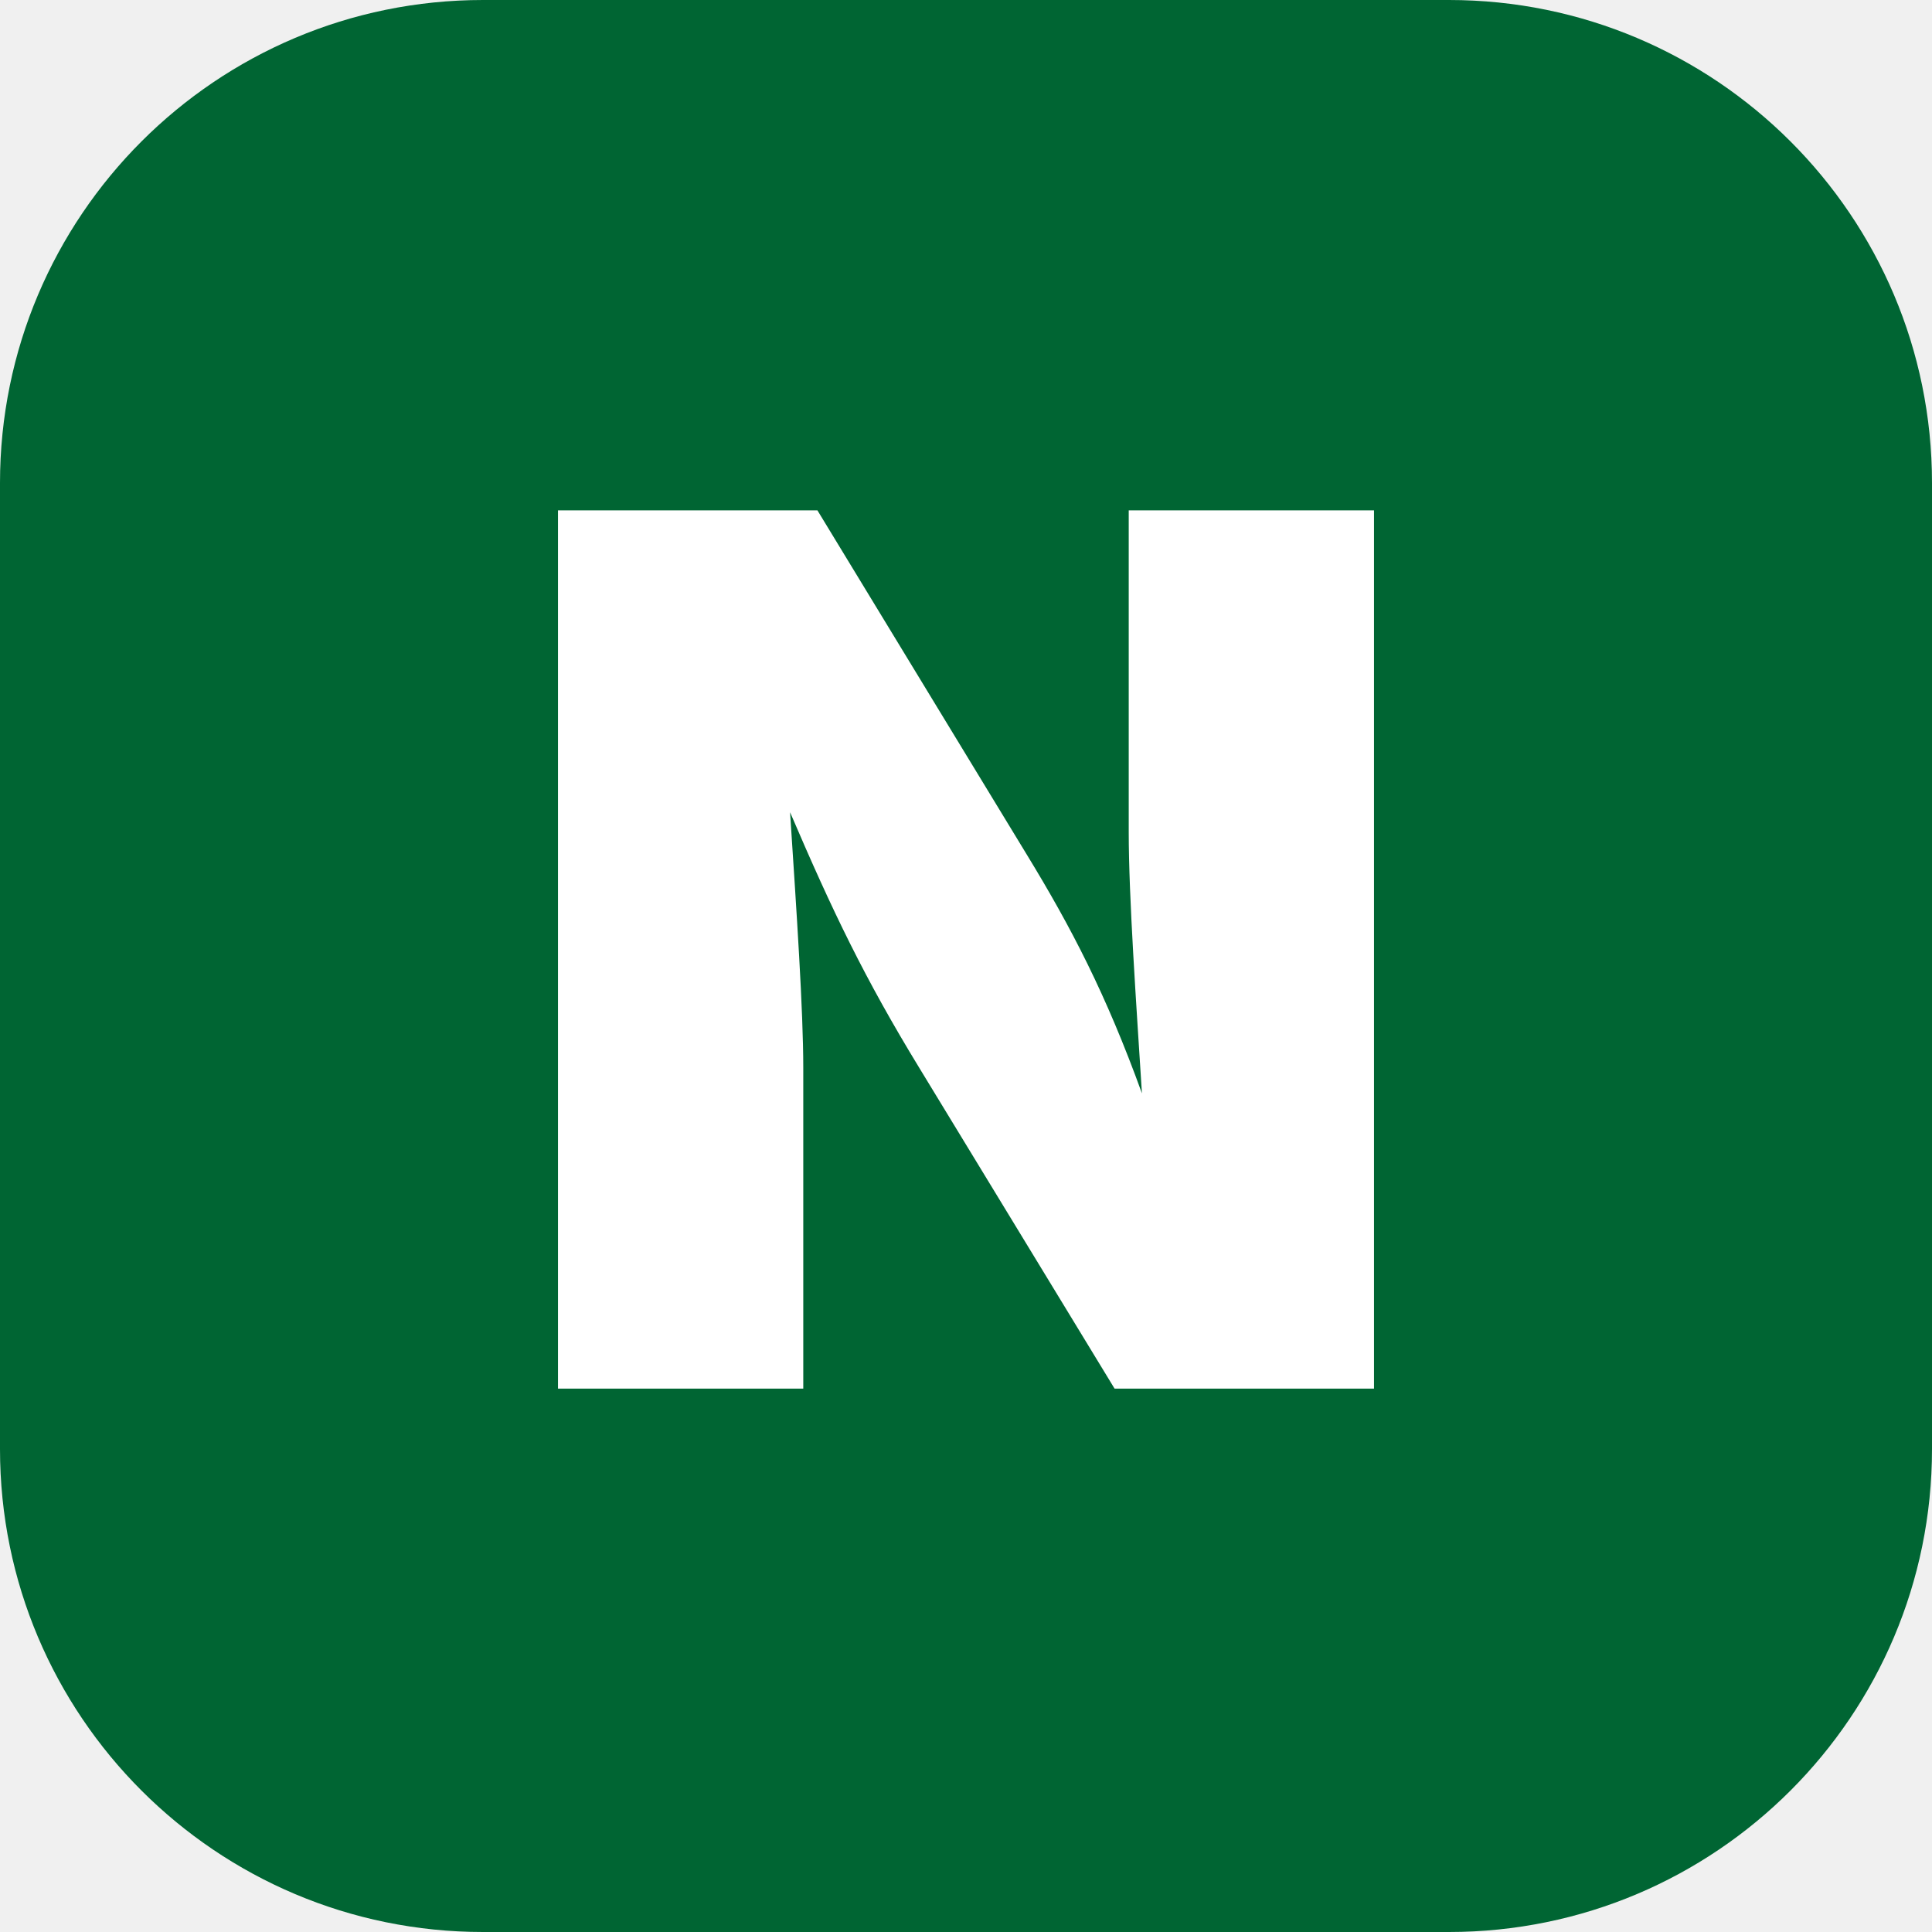
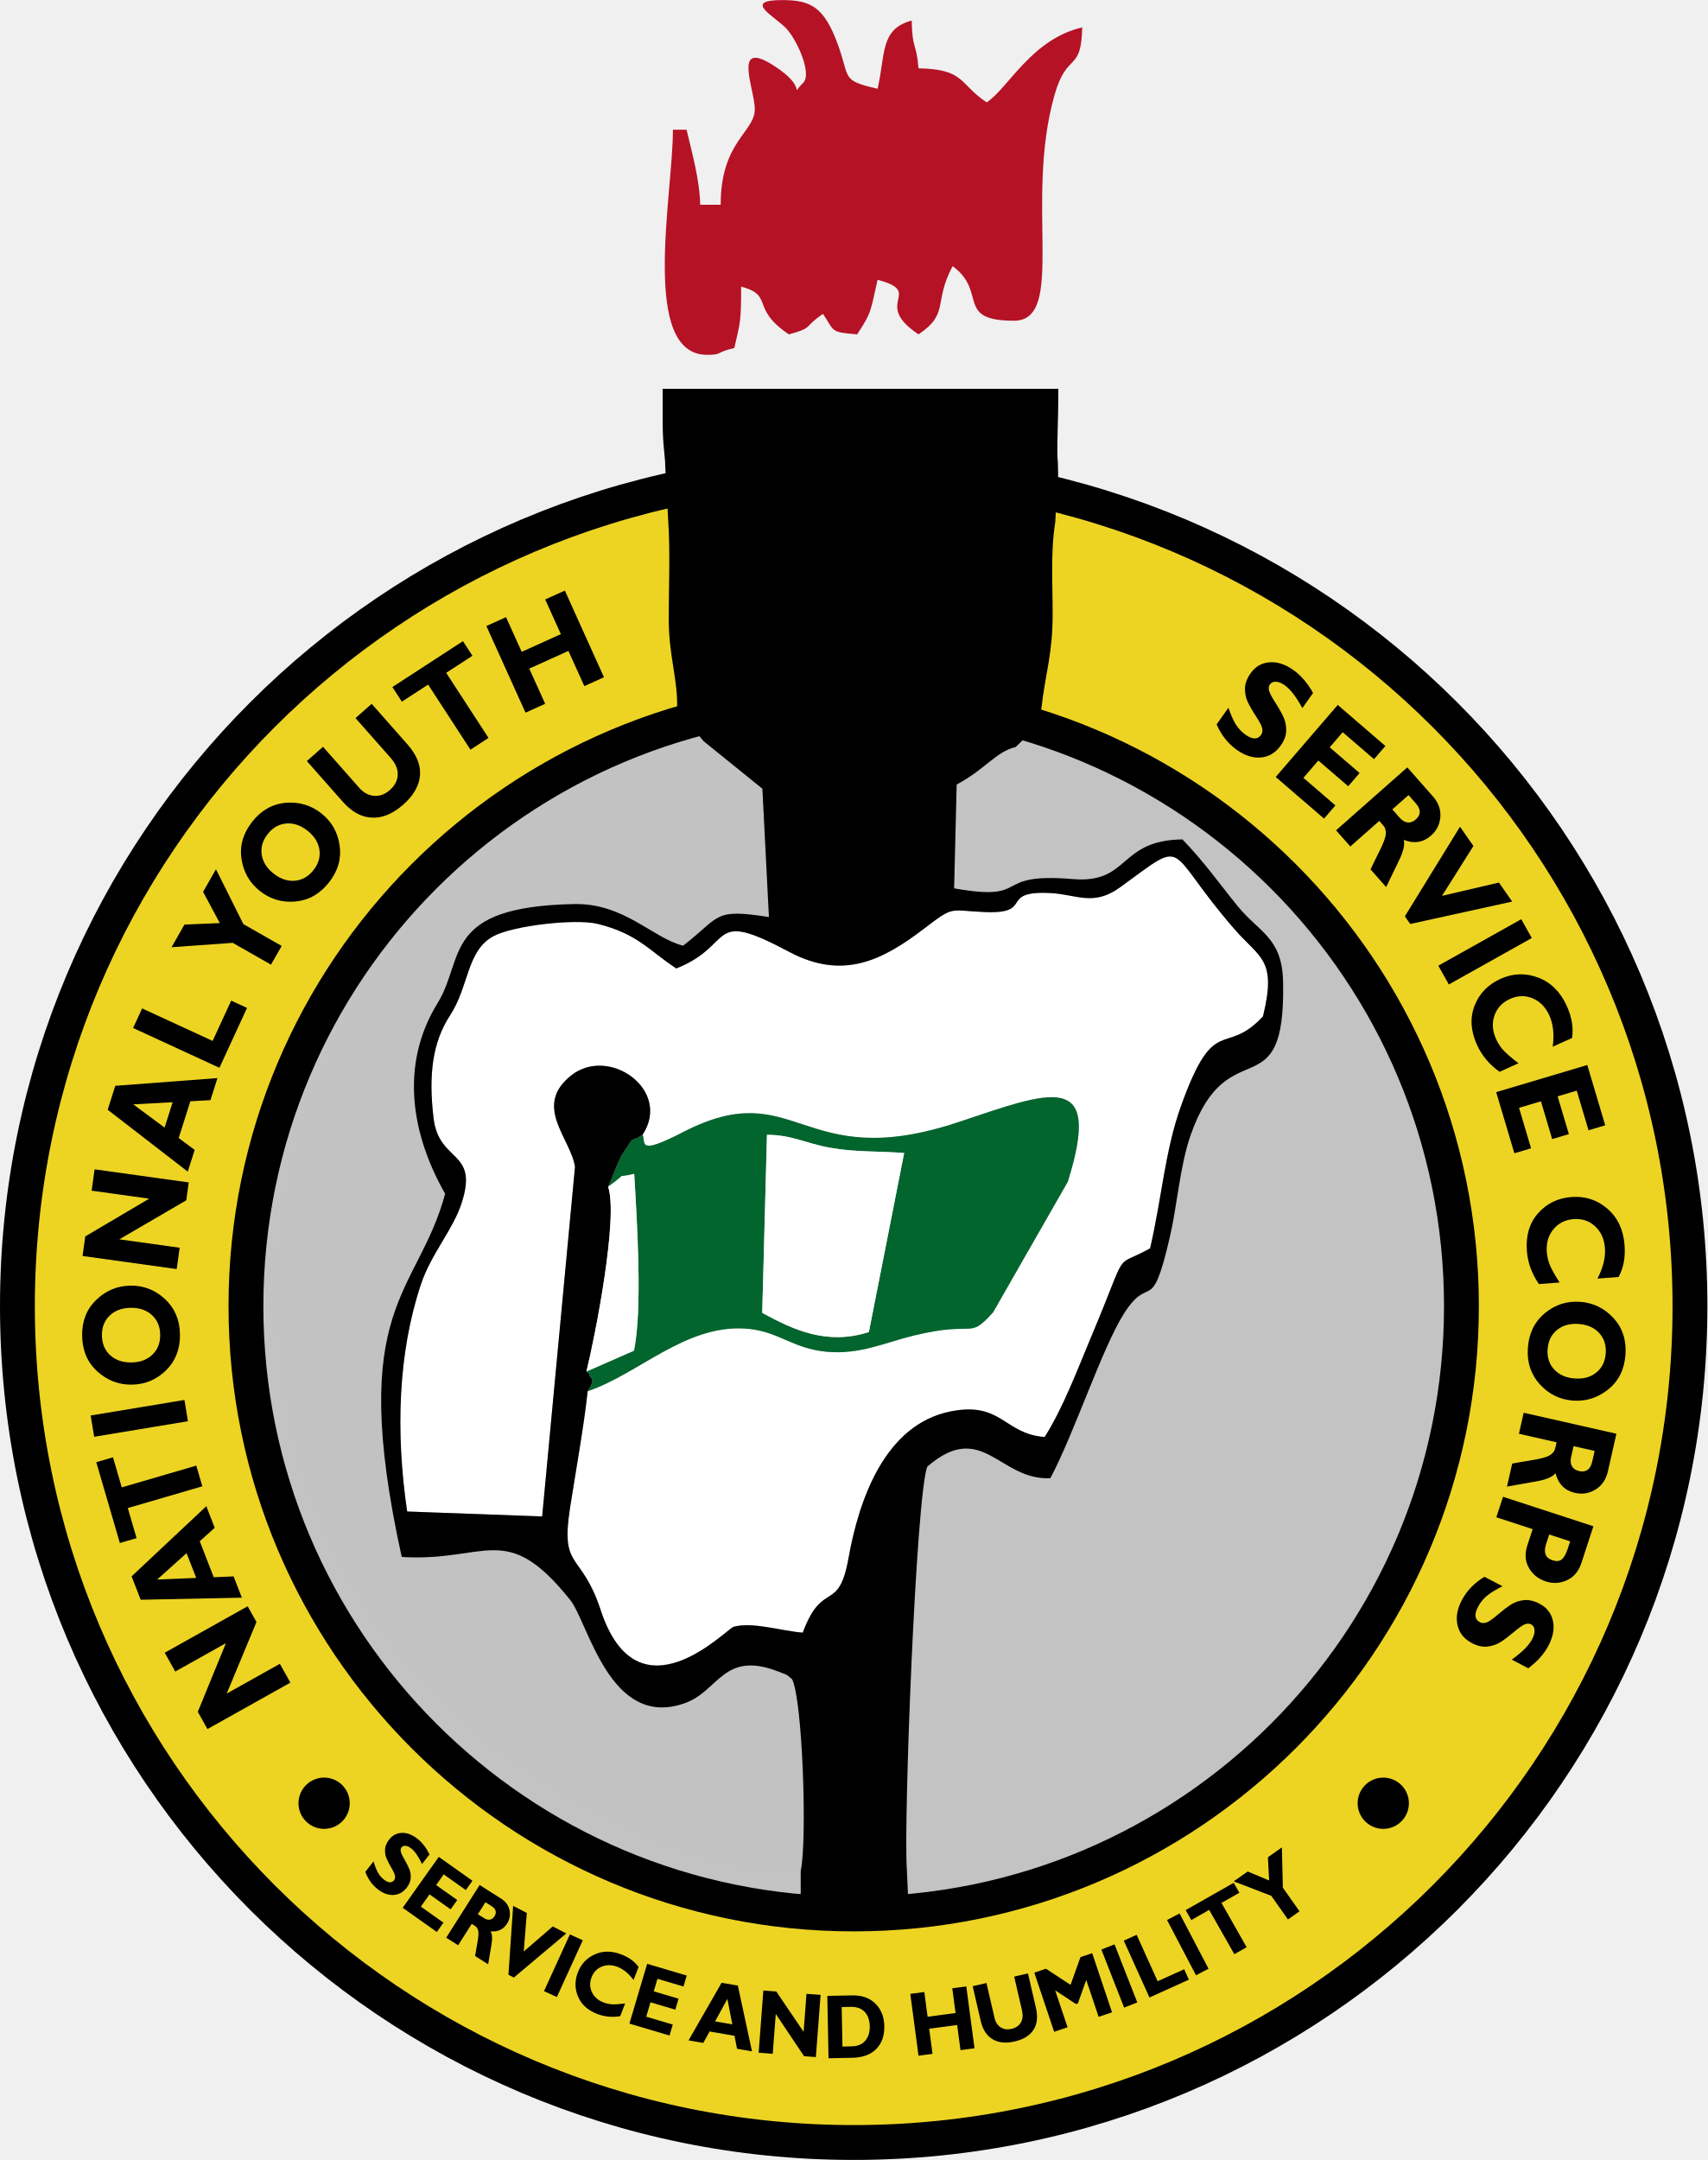
- <svg xmlns="http://www.w3.org/2000/svg" viewBox="0 0 32 32" width="32" height="32">
-   <rect width="32" height="32" rx="8" fill="#006533" />
-   <text x="16" y="23" text-anchor="middle" font-family="'Google Sans', 'Inter', system-ui, sans-serif" font-size="20" font-weight="900" fill="#ffffff" letter-spacing="-0.5">N</text>
+ <svg xmlns="http://www.w3.org/2000/svg" xml:space="preserve" width="4.083in" height="5.165in" version="1.1" style="shape-rendering:geometricPrecision; text-rendering:geometricPrecision; image-rendering:optimizeQuality; fill-rule:evenodd; clip-rule:evenodd" viewBox="0 0 4082.91 5164.48">
+   <defs>
+     <style type="text/css">
+    
+     .str1 {stroke:black;stroke-width:83.33;stroke-linecap:round;stroke-linejoin:round;stroke-miterlimit:2.613}
+     .str0 {stroke:black;stroke-width:83.33;stroke-linecap:round;stroke-linejoin:round;stroke-miterlimit:2.613}
+     .fil8 {fill:black}
+     .fil3 {fill:black}
+     .fil6 {fill:#01652D}
+     .fil7 {fill:#B51225}
+     .fil5 {fill:#C1C2C1}
+     .fil2 {fill:#C3C3C3}
+     .fil0 {fill:#EDD423}
+     .fil4 {fill:white}
+     .fil1 {fill:black;fill-rule:nonzero}
+    
+   </style>
+   </defs>
+   <g id="Layer_x0020_1">
+     <g id="_2805048237808">
+       <circle class="fil0 str0" cx="2041.46" cy="3123.03" r="1999.79" />
+       <path class="fil1" d="M393.89 3951.71l198.33 -111.06 21.08 37.65 -71.15 171.07 127.09 -71.16 25.18 44.97 -198.33 111.06 -23.08 -41.22 67.28 -164.21 -121.22 67.88 -25.18 -44.97zm-79.21 -182.63l178.69 -167.7 20.07 51.62 -35.77 32.17 33.43 86 47.52 -1.94 19.77 50.86 -241.96 4.94 -21.75 -55.95zm131.46 -55.55l-70.22 63.14 93.29 -3.8 -23.07 -59.34zm-215.92 -217.41l39.99 -11.67 20.99 71.88 178.21 -52.03 14.44 49.48 -178.21 52.03 20.98 71.88 -39.99 11.68 -56.41 -193.24zm-13.43 -111.64l224.25 -37.17 8.43 50.85 -224.25 37.17 -8.43 -50.85zm-20.38 -190.8c-0.46,-35.22 10.89,-63.86 34.05,-85.99 23.21,-22.08 50.34,-33.35 81.45,-33.76 31.6,-0.41 59.13,10.29 82.58,32.08 23.45,21.77 35.43,50.02 35.88,84.63 0.46,35.02 -10.72,63.66 -33.49,85.99 -22.82,22.28 -50.06,33.65 -81.89,34.07 -31.22,0.41 -58.69,-10.15 -82.36,-31.73 -23.67,-21.53 -35.76,-49.96 -36.22,-85.28zm186.63 -2.43c-0.26,-19.55 -6.85,-35.23 -19.83,-46.99 -12.93,-11.81 -29.84,-17.55 -50.67,-17.28 -20.94,0.28 -37.7,6.46 -50.32,18.6 -12.56,12.09 -18.75,27.94 -18.49,47.49 0.26,19.65 6.85,35.38 19.73,47.24 12.93,11.81 29.84,17.6 50.78,17.33 20.83,-0.27 37.58,-6.5 50.2,-18.65 12.68,-12.19 18.86,-28.09 18.6,-47.74zm-156.8 -395.42l225.14 31.33 -5.95 42.74 -160.04 93.33 144.26 20.07 -7.11 51.05 -225.14 -31.33 6.51 -46.79 152.82 -90.21 -137.61 -19.14 7.11 -51.05zm49.41 -199.68l244.36 -18.47 -16.76 52.78 -48.03 2.61 -27.93 87.94 38.22 28.31 -16.51 52.01 -191.51 -147.97 18.17 -57.21zm137.22 39.22l-94.29 5.1 75.02 55.58 19.27 -60.68zm140.03 -242.9l37.83 17.44 -66.01 143.16 -206.43 -95.18 21.58 -46.81 168.59 77.73 44.42 -96.36zm95.19 -86.02l-91.62 -52.18 -146.26 10.54 30.86 -54.18 84.53 -3.61 -39.94 -74.67 30.78 -54.05 65.59 131.21 91.57 52.15 -25.51 44.79zm-45.32 -341.27c21.7,-27.74 48.49,-42.96 80.41,-45.71 31.93,-2.67 60.13,5.54 84.64,24.71 24.9,19.48 39.65,45.07 44.28,76.73 4.64,31.66 -3.71,61.18 -25.04,88.44 -21.58,27.58 -48.24,42.91 -79.97,46.05 -31.74,3.07 -60.1,-5.13 -85.16,-24.74 -24.59,-19.23 -39.39,-44.67 -44.33,-76.31 -4.97,-31.6 3.42,-61.35 25.18,-89.17zm147 115.01c12.05,-15.4 16.73,-31.75 13.97,-49.05 -2.68,-17.3 -12.27,-32.37 -28.67,-45.2 -16.49,-12.9 -33.43,-18.58 -50.87,-17.02 -17.36,1.55 -32.11,10.03 -44.16,25.43 -12.11,15.48 -16.82,31.87 -14.21,49.18 2.68,17.31 12.23,32.41 28.73,45.32 16.4,12.83 33.37,18.47 50.81,16.91 17.51,-1.56 32.29,-10.08 44.4,-25.56zm100.37 -363.32l38.63 -34.12 85.58 96.88c21.99,24.89 31.99,49.72 29.99,74.39 -2.04,24.71 -15.43,48.02 -40.27,69.97 -24.58,21.71 -49.4,32 -74.47,30.95 -25.1,-1.02 -48.4,-13.73 -69.98,-38.17l-85.8 -97.13 38.62 -34.12 86.61 98.04c10.52,11.91 22.46,18.33 35.87,19.23 13.4,0.91 25.81,-3.68 37.28,-13.81 11.93,-10.54 18.23,-22.63 18.88,-36.24 0.68,-13.65 -4.95,-27.21 -16.91,-40.74l-84.04 -95.13zm256.9 -183.98l22.72 34.92 -62.77 40.83 101.22 155.63 -43.2 28.1 -101.23 -155.63 -62.77 40.83 -22.71 -34.92 168.75 -109.76zm243.7 -120.9l93.54 207.17 -46.97 21.21 -37.99 -84.14 -93.67 42.29 37.99 84.14 -46.98 21.21 -93.54 -207.17 46.98 -21.21 37.44 82.93 93.67 -42.29 -37.44 -82.93 46.97 -21.21z" />
+       <path class="fil1" d="M3140.01 1656.77l-25.65 36.29c-14.62,-26.93 -28.58,-45.09 -41.91,-54.52 -7.59,-5.37 -14.65,-8.25 -21.1,-8.59 -6.48,-0.37 -11.34,1.78 -14.61,6.4 -2.53,3.59 -3.33,8.13 -2.31,13.6 0.94,5.5 5.9,15.2 14.86,29.15 8.91,13.92 15.6,25.72 20.03,35.39 4.43,9.66 6.58,20.36 6.44,32.11 -0.16,11.79 -4.49,23.69 -13.05,35.8 -12.19,17.23 -27.84,26.78 -46.98,28.56 -19.14,1.78 -38.44,-4.18 -57.92,-17.95 -21,-14.84 -37.14,-35.17 -48.43,-61.04l28.15 -39.83c5.47,16.24 11.26,29.32 17.35,39.27 6.04,9.92 13.98,18.39 23.76,25.3 16.54,11.7 28.91,11.79 37.02,0.32 2.79,-3.95 3.77,-8.83 2.87,-14.64 -0.83,-5.83 -5.82,-15.75 -14.92,-29.66 -9.07,-13.96 -15.78,-25.65 -20.15,-35.13 -4.42,-9.51 -6.47,-20.08 -6.3,-31.8 0.22,-11.69 4.68,-23.7 13.44,-36.08 11.29,-15.97 26.25,-24.71 44.89,-26.3 18.64,-1.52 37.78,4.66 57.38,18.52 18.07,12.77 33.81,31.04 47.14,54.82zm53.39 268.85l-27.18 31.57 -115.56 -99.51 148.33 -172.25 113.94 98.12 -27.18 31.57 -74.89 -64.49 -31.1 36.12 71.45 61.53 -27.19 31.57 -71.45 -61.52 -35.67 41.42 76.5 65.88zm171.93 -90.86l61.05 69.11c13.25,15 19.23,31.42 17.99,49.24 -1.32,17.81 -8.75,32.73 -22.32,44.72 -18.82,16.62 -40.58,20.01 -65.31,10.22 3.13,11.19 -0.76,27.84 -11.6,49.88 -10.88,22.09 -21.01,43.09 -30.37,62.96l-37.33 -42.27c3.38,-7.5 10.17,-21.38 20.32,-41.61 10.23,-20.22 15.6,-34.61 16.14,-42.98 0.56,-8.44 -1.38,-15.16 -5.9,-20.27l-9.73 -11.02 -69.2 61.12 -34.12 -38.63 170.36 -150.48zm2.9 66.21l-38.72 34.2 17.93 20.3c5.72,6.48 11.9,10.12 18.62,10.92 6.72,0.81 13.22,-1.56 19.46,-7.08 12.82,-11.33 12.78,-24.3 -0.13,-38.92l-17.16 -19.43zm247.92 254.65l-243.84 53.56 -12.78 -18.32 131.82 -214.2 32.11 46.04 -75.2 119.22 136.16 -31.81 31.74 45.51zm46.87 87.11l-198.32 111.08 -25.19 -44.96 198.32 -111.08 25.18 44.97zm-31.83 299.49l-45.26 20.44c-24.42,-17.36 -42.45,-38.94 -54.09,-64.73 -15.12,-33.48 -16.95,-64.69 -5.52,-93.75 11.44,-29.06 32.08,-50.3 61.96,-63.78 29.87,-13.49 59.9,-14.46 90.2,-2.97 30.25,11.51 53.01,34.11 68.23,67.82 12.14,26.89 16.34,52.39 12.59,76.48l-46.18 20.85c3.86,-29.25 1.18,-54.09 -8.03,-74.49 -9.07,-20.08 -22.39,-33.8 -40.03,-41.14 -17.61,-7.4 -35.61,-6.92 -53.99,1.37 -18.47,8.34 -30.89,21.49 -37.26,39.5 -6.35,17.94 -5.09,36.78 3.76,56.4 4.39,9.72 10.03,18.42 16.86,26.15 6.91,7.75 19.14,18.36 36.75,31.86zm30.1 203.33l-39.93 11.88 -43.5 -146.16 217.86 -64.84 42.9 144.12 -39.93 11.88 -28.19 -94.72 -45.69 13.6 26.9 90.36 -39.93 11.88 -26.89 -90.36 -52.39 15.59 28.8 96.76zm68.25 320.84l-49.52 3.76c-17.03,-24.65 -26.61,-51.09 -28.75,-79.3 -2.78,-36.63 6.15,-66.6 26.82,-90 20.68,-23.41 47.33,-36.33 80.01,-38.8 32.68,-2.48 61.24,6.86 85.79,28 24.51,21.15 38.18,50.16 40.98,87.04 2.23,29.43 -2.53,54.82 -14.28,76.18l-50.52 3.83c13.61,-26.17 19.58,-50.44 17.88,-72.75 -1.67,-21.97 -9.51,-39.41 -23.57,-52.33 -14.02,-12.98 -31.11,-18.67 -51.22,-17.15 -20.22,1.54 -36.37,9.65 -48.51,24.41 -12.09,14.7 -17.34,32.84 -15.72,54.3 0.81,10.63 3.13,20.74 6.92,30.34 3.85,9.64 11.72,23.79 23.67,42.49zm157.45 173.37c-2.67,35.12 -16.51,62.65 -41.54,82.64 -25.08,19.94 -53.1,28.76 -84.12,26.41 -31.52,-2.39 -57.99,-15.49 -79.42,-39.26 -21.43,-23.77 -30.86,-52.96 -28.24,-87.48 2.65,-34.92 16.32,-62.46 40.98,-82.68 24.7,-20.17 52.84,-29.09 84.58,-26.68 31.13,2.36 57.56,15.31 79.22,38.89 21.67,23.54 31.2,52.94 28.53,88.16zm-186.11 -14.11c-1.48,19.5 3.7,35.7 15.59,48.56 11.83,12.9 28.17,20.13 48.93,21.7 20.88,1.58 38.12,-3.09 51.77,-14.07 13.59,-10.93 21.15,-26.17 22.63,-45.66 1.49,-19.6 -3.69,-35.85 -15.46,-48.81 -11.84,-12.91 -28.17,-20.18 -49.05,-21.76 -20.77,-1.57 -38.01,3.15 -51.65,14.12 -13.71,11.02 -21.27,26.3 -22.76,45.9zm164.48 202.44l-20.36 89.94c-4.42,19.51 -14.24,33.97 -29.41,43.39 -15.22,9.35 -31.67,12.05 -49.33,8.05 -24.49,-5.55 -39.96,-21.22 -46.49,-47 -7.24,9.09 -23.03,15.66 -47.25,19.77 -24.28,4.09 -47.24,8.16 -68.83,12.19l12.45 -55c8.07,-1.65 23.29,-4.26 45.64,-7.85 22.39,-3.53 37.2,-7.58 44.3,-12.04 7.17,-4.49 11.49,-9.99 12.99,-16.64l3.25 -14.34 -90.05 -20.39 11.38 -50.27 221.71 50.2zm-52.02 41.07l-50.39 -11.41 -5.98 26.41c-1.91,8.43 -1.24,15.57 2.03,21.49 3.27,5.92 9,9.81 17.12,11.65 16.69,3.78 27.18,-3.84 31.49,-22.86l5.72 -25.28zm-3.01 180.15l-28.62 87.72c-6.49,19.88 -17.98,33.62 -34.49,41.26 -16.5,7.59 -33.41,8.56 -50.73,2.91 -17.95,-5.86 -31.43,-16.68 -40.43,-32.43 -9,-15.75 -10.23,-33.63 -3.72,-53.62l12.73 -39 -86.82 -28.32 15.98 -49 216.1 70.5zm-55.59 36.08l-50.07 -16.33 -7.43 22.77c-6.64,20.37 -1.62,33.28 15.07,38.72 9.4,3.07 16.79,2.45 22.2,-1.8 5.42,-4.24 10.29,-12.9 14.59,-26.06l5.64 -17.29zm-100.17 303.53l-39.33 -20.68c24.79,-18.02 40.97,-34.24 48.56,-48.68 4.33,-8.23 6.26,-15.6 5.75,-22.04 -0.49,-6.48 -3.25,-11.01 -8.26,-13.65 -3.89,-2.04 -8.49,-2.24 -13.79,-0.52 -5.33,1.65 -14.29,7.85 -26.95,18.55 -12.63,10.66 -23.46,18.84 -32.46,24.49 -9,5.66 -19.33,9.19 -30.98,10.59 -11.71,1.38 -24.08,-1.35 -37.2,-8.26 -18.68,-9.83 -30.2,-24.1 -34.46,-42.84 -4.27,-18.74 -0.89,-38.66 10.21,-59.77 11.97,-22.76 30,-41.42 54.18,-56l43.17 22.69c-15.39,7.55 -27.6,15.01 -36.66,22.34 -9.04,7.29 -16.4,16.27 -21.97,26.87 -9.43,17.93 -7.91,30.2 4.53,36.74 4.28,2.25 9.25,2.58 14.89,0.93 5.67,-1.59 14.85,-7.83 27.45,-18.68 12.65,-10.81 23.36,-19 32.19,-24.58 8.85,-5.62 19.06,-9.05 30.7,-10.41 11.61,-1.31 24.1,1.54 37.53,8.6 17.31,9.1 27.93,22.79 31.95,41.06 3.94,18.28 0.31,38.07 -10.85,59.31 -10.3,19.59 -26.35,37.58 -48.18,53.91z" />
+       <path class="fil1" d="M1027.18 4433.94l-17.99 22.95c-8.71,-18.13 -17.26,-30.49 -25.69,-37.1 -4.8,-3.77 -9.33,-5.88 -13.55,-6.31 -4.24,-0.45 -7.5,0.8 -9.79,3.72 -1.78,2.26 -2.44,5.22 -1.96,8.84 0.44,3.63 3.38,10.15 8.79,19.58 5.39,9.41 9.39,17.37 11.98,23.85 2.59,6.48 3.65,13.56 3.18,21.26 -0.49,7.72 -3.72,15.38 -9.73,23.04 -8.55,10.9 -19.12,16.64 -31.72,17.19 -12.6,0.54 -25.06,-4 -37.37,-13.65 -13.28,-10.42 -23.2,-24.26 -29.75,-41.59l19.75 -25.19c3.05,10.83 6.43,19.59 10.09,26.3 3.64,6.7 8.56,12.51 14.75,17.36 10.46,8.2 18.56,8.67 24.25,1.41 1.96,-2.5 2.76,-5.66 2.36,-9.5 -0.35,-3.85 -3.3,-10.51 -8.81,-19.93 -5.49,-9.45 -9.51,-17.32 -12.06,-23.68 -2.59,-6.38 -3.59,-13.37 -3.09,-21.05 0.53,-7.65 3.85,-15.38 9.99,-23.21 7.92,-10.09 18.01,-15.34 30.28,-15.77 12.27,-0.39 24.61,4.29 37.01,14.01 11.43,8.96 21.14,21.45 29.1,37.47zm33.26 163.2l-15.82 22.3 -81.63 -57.88 86.28 -121.68 80.5 57.07 -15.82 22.3 -52.9 -37.52 -18.09 25.51 50.48 35.79 -15.82 22.3 -50.47 -35.78 -20.75 29.26 54.05 38.32zm86.55 -90.03l51.09 32.43c11.09,7.04 17.85,16.3 20.32,27.75 2.42,11.47 0.46,22.23 -5.91,32.26 -8.83,13.92 -21.93,20.02 -39.3,18.36 4.02,6.48 4.6,17.69 1.79,33.56 -2.83,15.91 -5.38,31 -7.66,45.22l-31.24 -19.83c0.76,-5.35 2.51,-15.33 5.22,-29.93 2.76,-14.62 3.52,-24.66 2.33,-30.04 -1.19,-5.42 -3.64,-9.3 -7.42,-11.7l-8.15 -5.17 -32.47 51.15 -28.55 -18.12 79.94 -125.94zm13.9 41.2l-18.17 28.62 15.01 9.53c4.78,3.04 9.35,4.2 13.73,3.49 4.39,-0.72 8.05,-3.4 10.98,-8.01 6.02,-9.48 3.62,-17.65 -7.18,-24.51l-14.36 -9.12zm193.31 74.61l-125.35 105.49 -13.01 -6.75 11.26 -164.66 32.7 16.96 -7.33 92.21 69.41 -60.01 32.32 16.76zm39.39 16.34l-61.92 135.71 -30.77 -14.04 61.92 -135.71 30.77 14.04zm101.29 151.16l-11.79 30.39c-19.41,3.1 -37.78,1.3 -55.08,-5.42 -22.47,-8.72 -37.69,-22.49 -45.7,-41.35 -8.01,-18.86 -8.12,-38.3 -0.33,-58.35 7.77,-20.05 21.39,-34.32 40.85,-42.88 19.45,-8.53 40.5,-8.42 63.13,0.36 18.05,7 31.74,17.01 41.07,30.01l-12.02 31c-11.64,-15.47 -24.33,-25.86 -38.02,-31.17 -13.47,-5.23 -26.02,-5.53 -37.66,-0.85 -11.64,4.63 -19.86,13.14 -24.64,25.47 -4.81,12.4 -4.58,24.27 0.72,35.63 5.29,11.31 14.54,19.55 27.71,24.66 6.52,2.53 13.17,4.02 19.92,4.48 6.79,0.45 17.4,-0.2 31.86,-1.99zm113.96 50.38l-7.78 26.21 -95.93 -28.49 42.46 -142.99 94.59 28.09 -7.78 26.21 -62.17 -18.46 -8.9 29.98 59.31 17.61 -7.78 26.21 -59.31 -17.61 -10.21 34.39 63.51 18.86zm155.58 -93.19l33.84 157.21 -35.81 -6.18 -5.99 -31 -59.66 -10.29 -14.99 27.38 -35.28 -6.09 79.07 -137.73 38.82 6.7zm-13.23 92.71l-11.75 -60.84 -29.43 53.74 41.17 7.1zm211.12 -70.49l-11.29 148.74 -28.24 -2.14 -67.68 -100.99 -7.23 95.31 -33.72 -2.56 11.29 -148.74 30.92 2.35 65.34 96.39 6.9 -90.9 33.72 2.56zm16.07 2.42l59.83 -1.17c23.14,-0.45 41.54,6.15 55.28,19.81 13.7,13.62 20.78,31.5 21.21,53.55 0.45,23.14 -6.02,41.42 -19.39,54.93 -13.36,13.46 -32.69,20.43 -57.95,20.93l-56.06 1.1 -2.92 -149.14zm34.35 26.67l1.85 94.47 22.04 -0.43c14.32,-0.28 25.18,-4.83 32.57,-13.62 7.42,-8.79 10.98,-20.27 10.7,-34.45 -0.29,-14.65 -4.36,-26.13 -12.18,-34.4 -7.85,-8.27 -18.94,-12.28 -33.33,-12l-21.65 0.42zm298 -49.26l19.64 147.87 -33.53 4.45 -7.97 -60.06 -66.86 8.88 7.97 60.06 -33.52 4.45 -19.63 -147.87 33.52 -4.45 7.86 59.19 66.86 -8.88 -7.86 -59.19 33.52 -4.45zm114.56 -23.47l32.95 -7.61 19.08 82.65c4.91,21.25 2.91,38.69 -5.97,52.3 -8.9,13.61 -23.91,22.88 -45.11,27.77 -20.97,4.84 -38.51,3.02 -52.64,-5.43 -14.16,-8.44 -23.63,-23.06 -28.44,-43.9l-19.13 -82.87 32.95 -7.61 19.31 83.64c2.34,10.16 7.23,17.6 14.68,22.32 7.45,4.72 16.04,5.95 25.83,3.69 10.18,-2.35 17.6,-7.35 22.23,-15.01 4.66,-7.66 5.65,-17.24 2.98,-28.78l-18.73 -81.16zm134.79 19.67l23.68 -66.25 28.04 -9.41 47.48 141.41 -32.06 10.77 -29.64 -88.29 -20.01 56.05 -4.55 1.53 -49.75 -32.63 29.64 88.29 -32.06 10.77 -47.48 -141.41 27.91 -9.37 58.8 38.56zm105.15 -96.77l54.41 138.89 -31.49 12.34 -54.41 -138.89 31.49 -12.34zm166.53 59.53l11.25 24.91 -94.27 42.59 -61.41 -135.94 30.82 -13.92 50.16 111.02 63.46 -28.67zm-10.98 -133.43l69.23 132.12 -29.96 15.7 -69.23 -132.13 29.96 -15.7zm129.44 -73.26l13.5 23.77 -42.73 24.27 60.16 105.94 -29.41 16.7 -60.16 -105.93 -42.73 24.27 -13.5 -23.78 114.87 -65.23zm129.69 87.58l-39.85 -56.56 -89.81 -34.57 33.45 -23.56 51.2 21.45 -2.88 -55.49 33.37 -23.51 2.33 96.23 39.83 56.53 -27.65 19.48z" />
+       <g>
+         <circle class="fil2 str1" cx="2041.46" cy="3123.03" r="1453.32" />
+         <circle class="fil3" cx="775.08" cy="4311.61" r="61.29" />
+         <circle class="fil3" cx="3307.84" cy="4311.61" r="61.29" />
+         <g>
+           <path class="fil4" d="M1536.81 2712.88c8.02,19.93 -14.11,50.97 96.19,-5.87 273.44,-140.91 280.3,102.25 659.37,-24.25 219.46,-73.24 345.67,-126.71 261.1,142.75l-178.59 312.15c-60.83,67.58 -37.86,18.63 -189.8,55.68 -68.94,16.81 -128.54,45.86 -207.59,38.79 -84.6,-7.56 -116.42,-51.11 -197.42,-55.63 -143.01,-7.98 -254.21,109.56 -374.77,149.87 -8.31,80.21 -29.57,197.99 -42.31,280.24 -23.04,148.63 27.2,102.36 73.41,242.91 88.89,270.36 301.21,44.83 317.85,40.18 45.42,-12.7 114.44,10.12 165.36,13.96 47.92,-128.62 85.5,-43.99 109.62,-178.95 24.94,-139.49 86.83,-318.24 243.37,-349.92 122.88,-24.86 128.14,54.03 225.56,61.05 44.7,-70.56 78.79,-162.46 112.17,-241.78 92.33,-219.43 48.38,-158.4 139.97,-209.26 28.45,-123.34 35.54,-233.59 73.99,-340.74 80.76,-224.98 103.46,-114.85 195.87,-213.84 33.79,-137.3 -7.42,-138.91 -68.27,-208.81 -170.79,-196.19 -106.38,-221.17 -273.4,-99.91 -64.2,46.61 -104.27,16.6 -167.62,13.66 -124.11,-5.76 -36.22,50.49 -155.45,45.55 -87.36,-3.61 -71.93,-16.66 -147.04,40.63 -98.25,74.95 -192.92,122.77 -321.11,54.51 -198.02,-105.44 -126.66,-17.28 -269.99,39.65 -65.25,-42.79 -92.11,-82.69 -187.72,-106.49 -52.92,-13.17 -202.12,3.98 -249.4,29.28 -64.3,34.42 -58.52,120.25 -103.74,189.16 -41.64,63.44 -52.2,140.96 -39.55,246.23 12.96,107.83 108.3,74.8 67.28,202.16 -21.05,65.35 -72.98,121.27 -97.69,195.46 -54.66,164.07 -60.57,353.62 -32.78,542.69l322.78 11.85 78.53 -836.2c-10.47,-68.12 -101.56,-145.51 -8.68,-218.65 90.19,-71.02 240.52,34.92 170.51,141.88z" />
+           <path class="fil2" d="M2281.58 2123.93c188.08,33.59 86.11,-38.88 283.43,-22.13 137.43,11.66 108.38,-92.96 262.5,-94.87 50.78,51.99 90.2,108.03 131.44,158.74 52.44,64.48 107.32,75.49 109.33,182.5 5.86,312.11 -131.12,108.95 -221.17,365.92 -25.12,71.67 -32.27,168.08 -49.11,241.29 -45.38,197.38 -47.31,84.95 -111.35,187.09 -51.79,82.58 -118.31,285.9 -174.93,391.87 -121.8,6.22 -162.78,-141.6 -294.35,-27.55 -26.65,68.78 -56.91,845.89 -48.85,962.9 334.01,2.61 680.15,-218.24 872.74,-418.8 599.8,-624.57 488.67,-1691.25 -328.91,-2160.9 -323.9,-186.06 -286.34,-87.61 -424.66,-14.38l-6.14 248.29z" />
+           <path class="fil5" d="M1064.48 2854.3c-79.15,-138.81 -110.48,-306.09 -17.95,-456.22 66.13,-107.28 8.68,-230.43 326.72,-236.57 119.66,-2.31 188,81.85 260.34,99.5 91.39,-70.68 70.92,-89.3 205.11,-68.49l-15.64 -306.85 -140.54 -113.59c-146.6,10.03 -344.59,130.52 -443.16,199.25 -137.7,96.01 -216.18,181.06 -310.54,308.68 -418.52,566.03 -327.95,1358.99 151.57,1812.56 159.36,150.74 534.12,392.55 834.34,381 15.89,-72.78 4.59,-409.16 -20.64,-458.57 -16.59,-12.86 -4.29,-7.16 -32.06,-18.01 -131.73,-51.48 -142.55,45.31 -222.77,74.71 -180.63,66.22 -231.94,-191.42 -275.74,-246.19 -153.9,-192.46 -199.11,-90.3 -402.88,-102.81 -132.63,-602.98 37.59,-623.95 103.82,-868.4z" />
+           <path class="fil6" d="M1834.07 2713.33c59.32,-0.09 91.01,20.15 151.47,31 58.79,10.56 111.79,7.57 176.59,12.48l-84.35 428.14c-100.77,32.04 -179.66,-4.98 -255.06,-45.87l11.34 -425.75zm-297.26 -0.45c-35.43,23.35 -14.34,-5.14 -47.28,44.73 -10.66,16.15 -24.5,56.25 -35.3,79.96 57.87,-41.5 8.79,-17.12 62.33,-30.91 6.48,107.49 20.4,325.73 -0.69,422.83l-113.52 49.76c2.02,2.88 6.74,3.35 7.01,7.88 0.56,9.54 17.55,6.22 -4.07,39.24 120.55,-40.32 231.76,-157.85 374.77,-149.87 81,4.52 112.82,48.07 197.42,55.63 79.05,7.07 138.65,-21.98 207.59,-38.79 151.94,-37.04 128.97,11.9 189.8,-55.68l178.59 -312.15c84.57,-269.46 -41.64,-215.99 -261.1,-142.75 -379.07,126.51 -385.93,-116.66 -659.37,24.25 -110.3,56.84 -88.17,25.8 -96.19,5.87z" />
+         </g>
+         <path class="fil7" d="M1804.93 261c0,54.91 -81.56,77.05 -81.56,228.38l-48.94 0c-1.36,-60.9 -20.41,-127 -32.62,-179.44l-32.63 0c0,156.08 -79.1,538.31 81.57,538.31 37.36,0 18.97,-5.53 65.25,-16.31 14.49,-62.2 16.31,-64.85 16.31,-146.82 79.75,21.3 20.57,51.5 114.19,114.19 59.67,-15.94 34.19,-17.21 81.56,-48.94 28.36,42.34 16.6,43.53 81.57,48.94 36.5,-54.52 32.1,-58.2 48.94,-130.5 113.95,30.43 -15.83,54.36 97.88,130.5 74.56,-49.93 34.76,-74.67 81.56,-163.13 84.48,61.9 5.21,130.5 146.82,130.5 125.57,0 24.08,-282.86 96.78,-539.41 30.17,-106.45 63.88,-51.31 66.35,-162.03 -121.22,28.24 -176.16,144.47 -228.38,179.44 -67.77,-45.39 -51.14,-79.07 -163.12,-81.56 -5.28,-63.38 -14.72,-42.5 -16.31,-114.19 -76.2,20.35 -62.54,81.48 -81.56,163.12 -86.74,-20.21 -65.6,-23.4 -93.65,-102.1 -33.61,-94.34 -66.25,-109.96 -134.73,-109.96 -96.99,0 -16.53,38.96 10.92,68.85 25.54,27.8 61.03,107.75 39.62,128.87 -34.05,33.58 9.92,16.26 -54.83,-30.31 -121.7,-87.56 -60.96,42.9 -60.96,93.58z" />
+         <path class="fil8" d="M1405.29 3326.38c21.62,-33.02 4.63,-29.7 4.07,-39.24 -0.26,-4.53 -4.99,-5 -7.01,-7.88 21.86,-89.14 76.56,-368.77 51.87,-441.68 10.81,-23.71 24.64,-63.81 35.3,-79.96 32.94,-49.87 11.85,-21.38 47.28,-44.73 70.01,-106.97 -80.33,-212.9 -170.51,-141.88 -92.88,73.14 -1.78,150.53 8.68,218.65l-78.53 836.2 -322.78 -11.85c-27.79,-189.07 -21.88,-378.62 32.78,-542.69 24.71,-74.19 76.65,-130.11 97.69,-195.46 41.01,-127.36 -54.32,-94.33 -67.28,-202.16 -12.66,-105.27 -2.09,-182.79 39.55,-246.23 45.22,-68.91 39.44,-154.74 103.74,-189.16 47.27,-25.3 196.48,-42.45 249.4,-29.28 95.62,23.8 122.48,63.7 187.72,106.49 143.34,-56.93 71.97,-145.08 269.99,-39.65 128.2,68.26 222.86,20.44 321.11,-54.51 75.11,-57.29 59.68,-44.24 147.04,-40.63 119.23,4.93 31.34,-51.32 155.45,-45.55 63.35,2.94 103.43,32.96 167.62,-13.66 167.01,-121.26 102.61,-96.28 273.4,99.91 60.84,69.9 102.06,71.51 68.27,208.81 -92.41,98.99 -115.11,-11.15 -195.87,213.84 -38.46,107.15 -45.54,217.4 -73.99,340.74 -91.6,50.85 -47.65,-10.17 -139.97,209.26 -33.37,79.32 -67.46,171.22 -112.17,241.78 -97.41,-7.02 -102.68,-85.91 -225.56,-61.05 -156.54,31.68 -218.43,210.43 -243.37,349.92 -24.13,134.96 -61.7,50.34 -109.62,178.95 -50.92,-3.83 -119.94,-26.66 -165.36,-13.96 -16.64,4.66 -228.96,230.18 -317.85,-40.18 -46.22,-140.55 -96.45,-94.28 -73.41,-242.91 12.74,-82.25 34,-200.03 42.31,-280.24zm-340.82 -472.07c-66.23,244.46 -236.44,265.43 -103.82,868.4 203.76,12.51 248.97,-89.65 402.88,102.81 43.8,54.77 95.11,312.41 275.74,246.19 80.22,-29.4 91.03,-126.19 222.77,-74.71 27.77,10.85 15.47,5.15 32.06,18.01 25.23,49.41 36.53,385.8 20.64,458.57l0 78.86c36.25,2.85 73.03,4.5 110.35,4.8 50.18,0.4 99.19,-1.7 147.22,-5.71l-3.76 -81.82c-8.06,-117 22.2,-894.12 48.85,-962.9 131.57,-114.05 172.55,33.77 294.35,27.55 56.62,-105.97 123.14,-309.29 174.93,-391.87 64.04,-102.14 65.97,10.29 111.35,-187.09 16.84,-73.22 23.99,-169.63 49.11,-241.29 90.04,-256.97 227.03,-53.82 221.17,-365.92 -2.01,-107.02 -56.9,-118.03 -109.33,-182.5 -41.25,-50.72 -80.66,-106.76 -131.44,-158.74 -154.12,1.91 -125.07,106.53 -262.5,94.87 -197.33,-16.75 -95.36,55.72 -283.43,22.13l6.14 -248.29c68.39,-36.2 93.8,-78.55 141.14,-89.66l-0.01 -0.02 37.94 -36.95 23.14 -52.89c10.68,-93 27.04,-129.3 27.26,-227.72 0.16,-73.49 -5.24,-148.18 6.32,-220.64l2.53 -53.54 4.31 -58.17 -0.55 -28.43 0.02 0c-3.65,-32.8 0.95,-85.51 0.95,-178.19l-946.13 0 0 81.56c0,53.95 6.56,83.87 6.06,102.9l6.92 126.46 0.04 0c5.52,81.15 1.27,162.88 1.56,244.37 0.3,84.14 22.62,143.14 19.81,211.4l63.49 75.96 140.54 113.59 15.64 306.85c-134.19,-20.81 -113.72,-2.2 -205.11,68.49 -72.33,-17.64 -140.67,-101.81 -260.34,-99.5 -318.05,6.15 -260.6,129.29 -326.72,236.57 -92.53,150.13 -61.2,317.4 17.95,456.22z" />
+         <path class="fil4" d="M1822.73 3139.08c75.4,40.9 154.29,77.92 255.06,45.87l84.35 -428.14c-64.8,-4.91 -117.81,-1.91 -176.59,-12.48 -60.46,-10.86 -92.15,-31.1 -151.47,-31l-11.34 425.75z" />
+         <path class="fil4" d="M1454.23 2837.57c24.68,72.91 -30.01,352.55 -51.87,441.68l113.52 -49.76c21.08,-97.11 7.17,-315.34 0.69,-422.83 -53.54,13.79 -4.46,-10.58 -62.33,30.91z" />
+       </g>
+     </g>
+   </g>
</svg>
